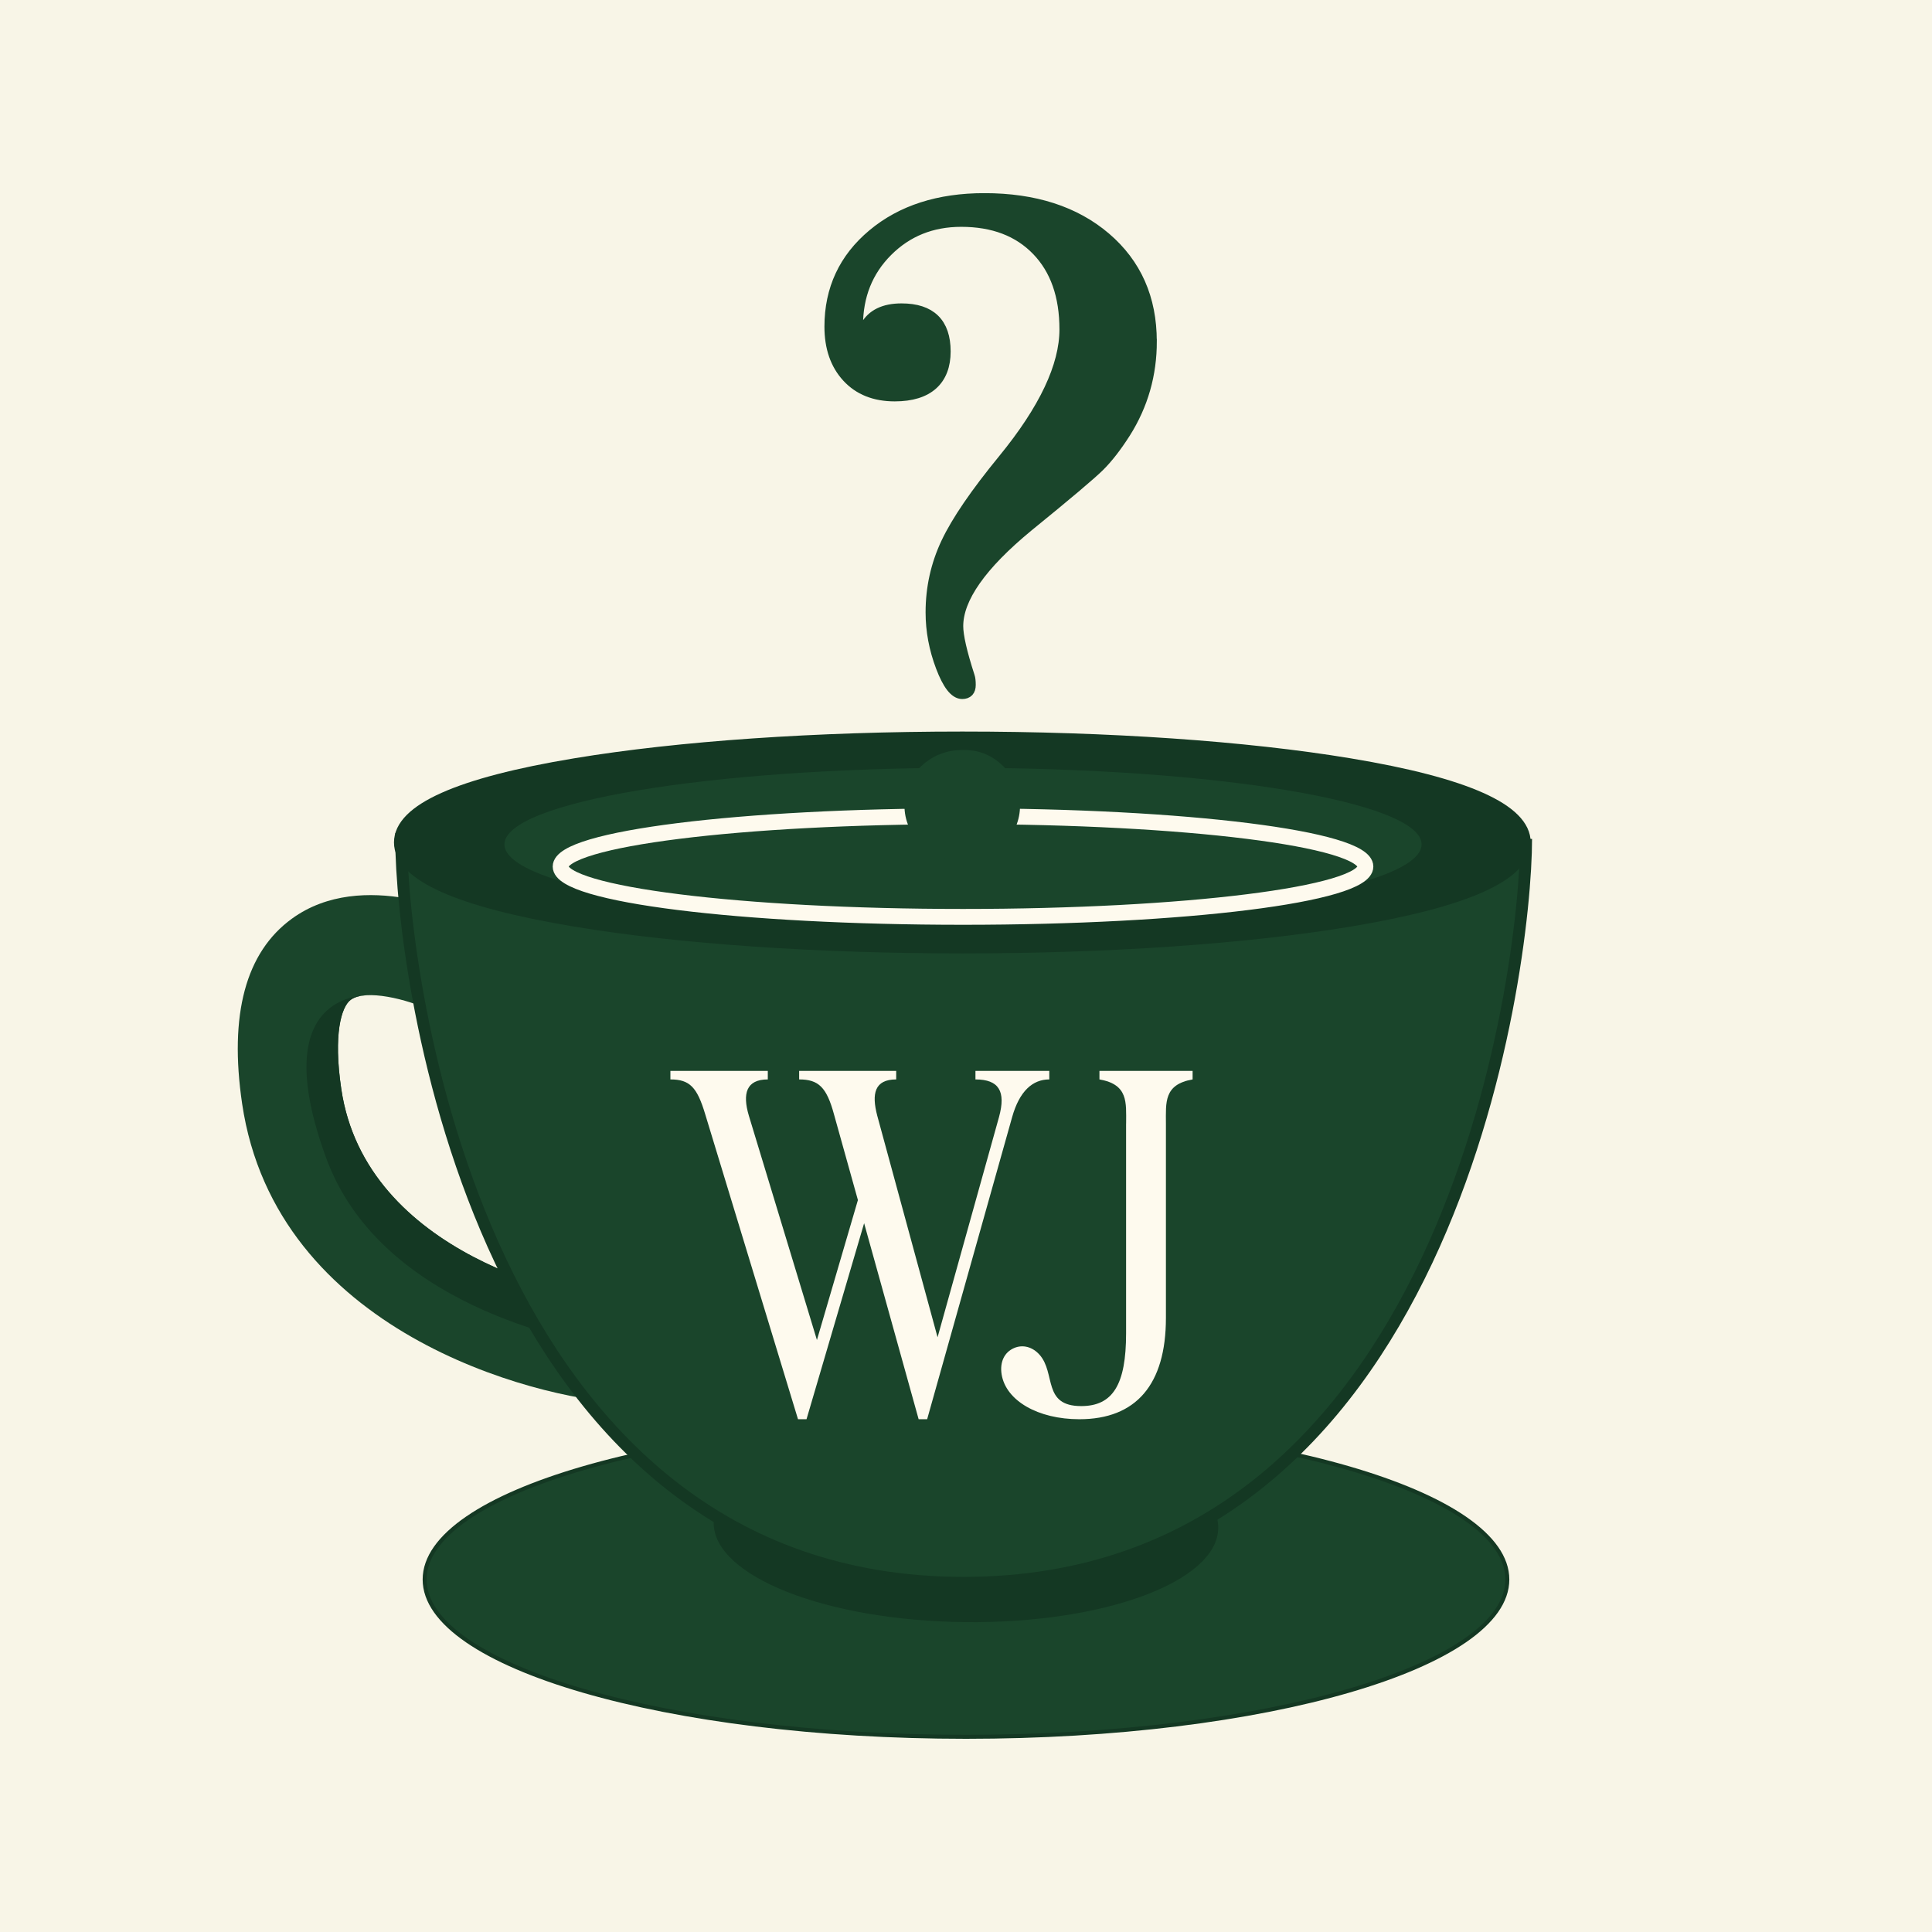
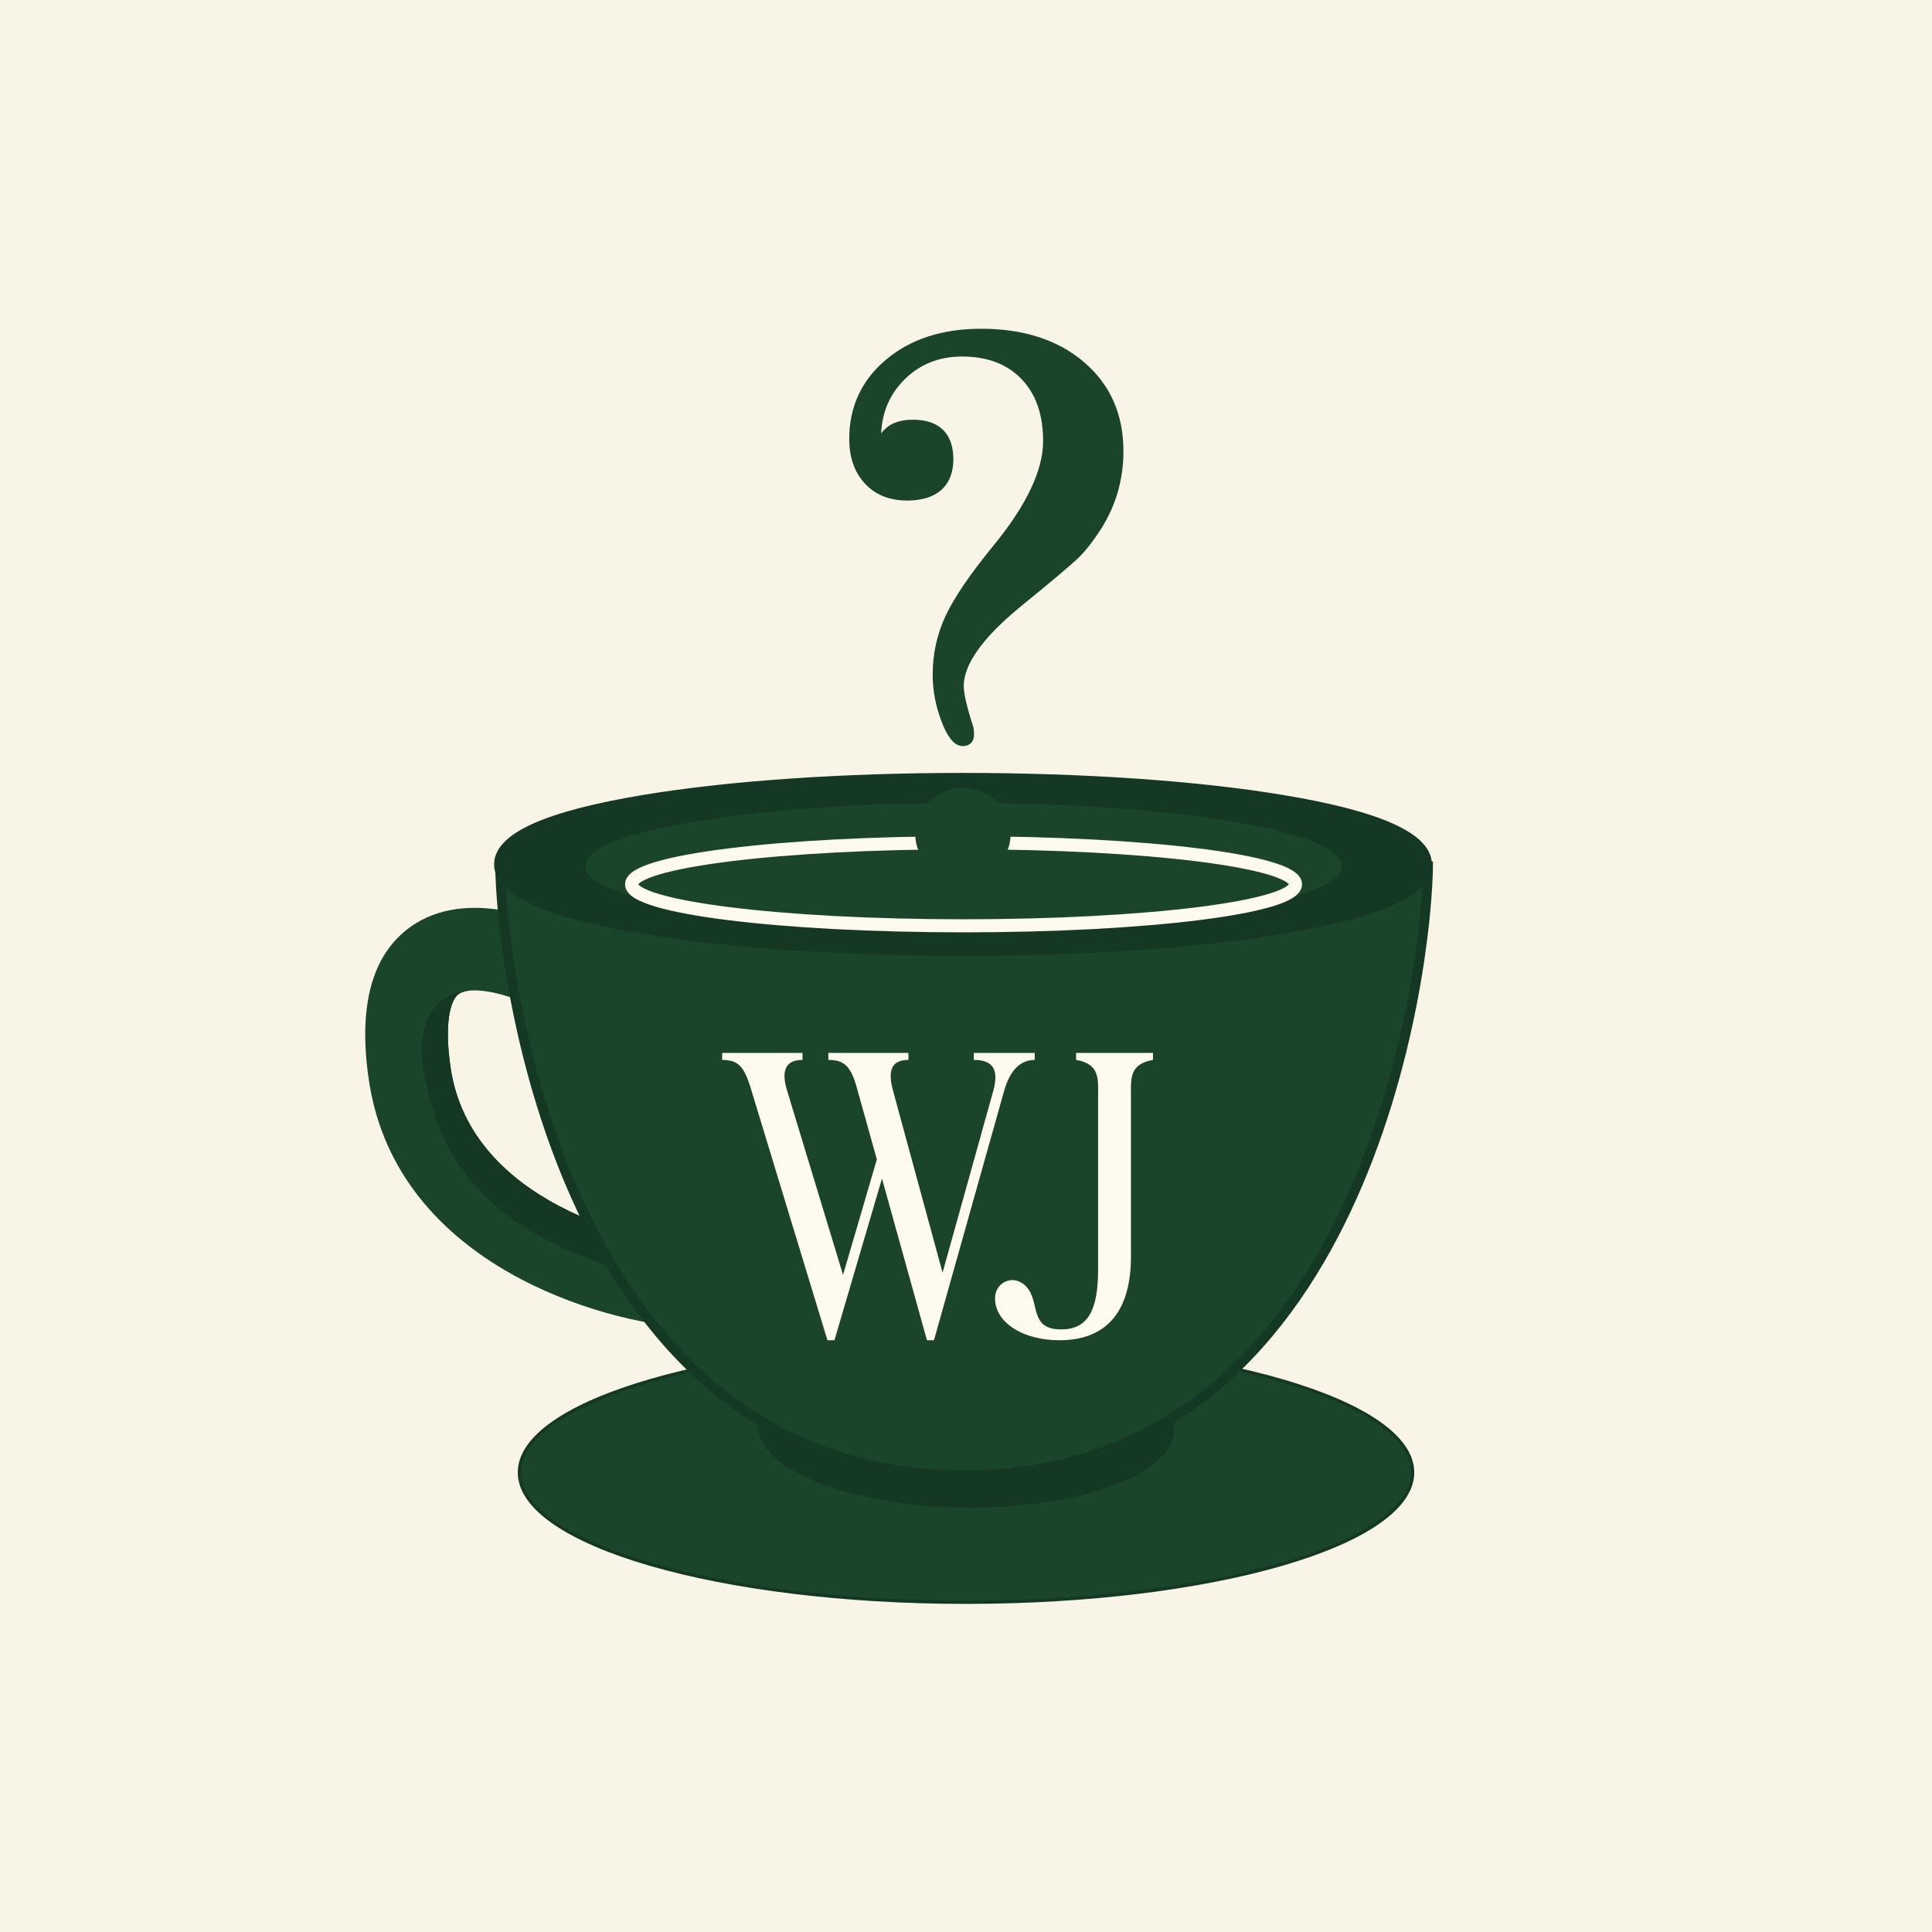
<svg xmlns="http://www.w3.org/2000/svg" width="512" height="512" viewBox="0 0 512 512">
  <rect width="512" height="512" fill="#F8F5E7" />
-   <svg x="63.01" y="51.20" width="343.01" height="409.60" viewBox="0 0 326.93 390.4">
-     <defs>
-       <style>
+   <svg x="96.79" y="87.13" width="282.98" height="337.92" viewBox="0 0 326.93 390.4">
+     <svg id="Capa_1" version="1.1" viewBox="0 0 326.93 390.4">
+       <defs>
+         <style>
      .st0, .st1 {
        stroke-width: 3px;
      }

      .st0, .st1, .st2, .st3, .st4 {
        stroke-miterlimit: 10;
      }

      .st0, .st1, .st3 {
        stroke: #143823;
      }

      .st0, .st2, .st3, .st5 {
        fill: #1a452b;
      }

      .st1, .st6 {
        fill: #143823;
      }

      .st7 {
        isolation: isolate;
        opacity: .1;
      }

      .st2 {
        stroke: #1a452b;
        stroke-width: 2.93px;
      }

      .st8 {
        fill: #fefaee;
      }

      .st9 {
        fill: #143823;
      }

      .st4 {
        fill: none;
        stroke: #fefaee;
        stroke-width: 4px;
      }
    </style>
-     </defs>
-     <g>
-       <ellipse class="st3" cx="183.94" cy="350.16" rx="136.74" ry="39.74" />
-       <ellipse class="st6" cx="183.94" cy="336.48" rx="24.48" ry="63.73" transform="translate(-154.55 516.68) rotate(-89.37)" />
+       </defs>
      <g>
+         <ellipse class="st3" cx="183.94" cy="350.16" rx="136.74" ry="39.74" />
+         <ellipse class="st6" cx="183.94" cy="336.48" rx="24.48" ry="63.73" transform="translate(-154.55 516.68) rotate(-89.37)" />
        <g>
-           <path class="st5" d="M1.1,229.97c-3.32-22.53.9-38.24,12.57-46.72,17.89-12.99,43.5-.9,46.37.52l-11.21,22.69c-5.9-2.87-16.51-5.5-20.3-2.72-2.38,1.74-4.44,8.69-2.39,22.53,6.16,41.77,58.68,53.26,72.4,54.06l-1.46,25.26c-22.2-1.29-87.47-17.93-95.98-75.62Z" />
-           <path class="st9" d="M34.4,202.57c-2.44-.11-4.56.2-5.86,1.16-2.38,1.74-4.44,8.69-2.39,22.53,6.16,41.76,58.67,53.26,72.4,54.06l-.69,11.98c-15.79-2.32-62.26-12.18-75.57-48.71-15.08-41.36,8.9-41.22,12.1-41.02Z" />
+           <g>
+             <path class="st5" d="M1.1,229.97c-3.32-22.53.9-38.24,12.57-46.72,17.89-12.99,43.5-.9,46.37.52l-11.21,22.69c-5.9-2.87-16.51-5.5-20.3-2.72-2.38,1.74-4.44,8.69-2.39,22.53,6.16,41.77,58.68,53.26,72.4,54.06l-1.46,25.26c-22.2-1.29-87.47-17.93-95.98-75.62Z" />
+             <path class="st9" d="M34.4,202.57c-2.44-.11-4.56.2-5.86,1.16-2.38,1.74-4.44,8.69-2.39,22.53,6.16,41.76,58.67,53.26,72.4,54.06l-.69,11.98c-15.79-2.32-62.26-12.18-75.57-48.71-15.08-41.36,8.9-41.22,12.1-41.02Z" />
+           </g>
+           <g>
+             <g>
+               <path class="st0" d="M325.43,163.1H41.28c0,33.49,19.47,187.9,142.07,187.9,122.61,0,142.07-154.41,142.07-187.9h0Z" />
+               <path class="st1" d="M85.22,183.76c-29.37-4.87-44.26-11.52-44.26-19.77s14.89-14.9,44.26-19.77c26.18-4.35,60.91-6.74,97.8-6.74,36.87,0,71.6,2.39,97.8,6.74,29.37,4.87,44.26,11.52,44.26,19.77,0,8.25-14.89,14.9-44.28,19.79-26.18,4.35-60.91,6.74-97.8,6.74-36.87,0-71.6-2.4-97.78-6.75Z" />
+             </g>
+             <ellipse class="st5" cx="183.19" cy="164.48" rx="115.83" ry="19.33" />
+             <ellipse class="st4" cx="183.19" cy="170.08" rx="101.64" ry="12.71" />
+           </g>
+           <path class="st7" d="M40.22,190.5c-.08-.02-.16-.02-.26-.02.11,0,.2.02.26.02Z" />
        </g>
        <g>
-           <g>
-             <path class="st0" d="M325.43,163.1H41.28c0,33.49,19.47,187.9,142.07,187.9,122.61,0,142.07-154.41,142.07-187.9h0Z" />
-             <path class="st1" d="M85.22,183.76c-29.37-4.87-44.26-11.52-44.26-19.77s14.89-14.9,44.26-19.77c26.18-4.35,60.91-6.74,97.8-6.74,36.87,0,71.6,2.39,97.8,6.74,29.37,4.87,44.26,11.52,44.26,19.77,0,8.25-14.89,14.9-44.28,19.79-26.18,4.35-60.91,6.74-97.8,6.74-36.87,0-71.6-2.4-97.78-6.75Z" />
-           </g>
-           <ellipse class="st5" cx="183.19" cy="164.48" rx="115.83" ry="19.33" />
-           <ellipse class="st4" cx="183.19" cy="170.08" rx="101.64" ry="12.71" />
+           <path class="st8" d="M109.27,221.7h24.61v2.15c-5.47,0-6.44,3.61-4.78,9.18l17.19,56.64,10.35-35.35-6.05-21.68c-1.86-6.84-3.91-8.79-8.79-8.79v-2.15h24.51v2.15c-5.47,0-6.25,3.61-4.78,9.18l15.23,55.95,15.53-55.66c1.76-6.44,0-9.47-5.96-9.47v-2.15h18.65v2.15c-4.2,0-7.52,2.93-9.37,9.47l-21.48,76.36h-2.15l-13.77-49.51-14.55,49.51h-2.15l-23.44-77.04c-2.05-6.84-3.91-8.79-8.79-8.79v-2.15Z" />
+           <path class="st8" d="M224.39,234.98c0-5.27.59-9.86-6.74-11.13v-2.15h23.53v2.15c-7.32,1.27-6.74,5.86-6.74,11.13v49.12c0,16.8-7.52,25.58-21.87,25.58-10.45,0-18.55-4.69-19.63-11.33-.49-3.12.68-5.57,3.12-6.64,2.25-.98,4.69-.29,6.44,1.66,4.2,4.69.68,12.99,10.55,12.99,8.01,0,11.33-5.47,11.33-18.36v-53.02Z" />
        </g>
-         <path class="st7" d="M40.22,190.5c-.08-.02-.16-.02-.26-.02.11,0,.2.02.26.02Z" />
      </g>
-       <g>
-         <path class="st8" d="M109.27,221.7h24.61v2.15c-5.47,0-6.44,3.61-4.78,9.18l17.19,56.64,10.35-35.35-6.05-21.68c-1.86-6.84-3.91-8.79-8.79-8.79v-2.15h24.51v2.15c-5.47,0-6.25,3.61-4.78,9.18l15.23,55.95,15.53-55.66c1.76-6.44,0-9.47-5.96-9.47v-2.15h18.65v2.15c-4.2,0-7.52,2.93-9.37,9.47l-21.48,76.36h-2.15l-13.77-49.51-14.55,49.51h-2.15l-23.44-77.04c-2.05-6.84-3.91-8.79-8.79-8.79v-2.15Z" />
-         <path class="st8" d="M224.39,234.98c0-5.27.59-9.86-6.74-11.13v-2.15h23.53v2.15c-7.32,1.27-6.74,5.86-6.74,11.13v49.12c0,16.8-7.52,25.58-21.87,25.58-10.45,0-18.55-4.69-19.63-11.33-.49-3.12.68-5.57,3.12-6.64,2.25-.98,4.69-.29,6.44,1.66,4.2,4.69.68,12.99,10.55,12.99,8.01,0,11.33-5.47,11.33-18.36v-53.02Z" />
-       </g>
-     </g>
-     <path class="st2" d="M230.68,37.43c0,8.35-2.19,16.01-6.57,22.97-2.27,3.56-4.46,6.38-6.57,8.47-2.11,2.09-8.11,7.16-18,15.2-11.84,9.75-17.76,18.18-17.76,25.29,0,2.48.97,6.73,2.92,12.76.16.46.24,1.16.24,2.09,0,1.39-.65,2.09-1.95,2.09-1.79,0-3.53-2.24-5.23-6.73-1.7-4.49-2.56-9.05-2.56-13.69,0-6.19,1.3-12.03,3.89-17.52,2.59-5.49,7.38-12.49,14.35-21,10.38-12.68,15.57-23.67,15.57-32.95,0-8.51-2.35-15.2-7.06-20.07-4.71-4.87-11.11-7.31-19.22-7.31-7.46,0-13.71,2.52-18.73,7.54-5.03,5.03-7.54,11.33-7.54,18.91,0,1.71.24,2.55.73,2.55.16-.31.65-1.08,1.46-2.32,1.62-2.94,4.62-4.41,9-4.41,7.3,0,10.95,3.56,10.95,10.68s-4.22,11.14-12.65,11.14c-5.03,0-9-1.58-11.92-4.76-2.92-3.17-4.38-7.39-4.38-12.65,0-9.43,3.61-17.17,10.83-23.21,7.21-6.03,16.58-9.05,28.1-9.05,12.65,0,22.83,3.29,30.53,9.86,7.7,6.58,11.56,15.28,11.56,26.11ZM196.13,154.62c0,3.4-1.26,6.35-3.77,8.82-2.52,2.47-5.64,3.71-9.36,3.71s-6.65-1.24-9.25-3.71c-2.6-2.47-3.89-5.41-3.89-8.82s1.3-6.53,3.89-8.93c2.59-2.4,5.76-3.6,9.49-3.6s6.61,1.24,9.12,3.71c2.51,2.48,3.77,5.42,3.77,8.82Z" />
+       <path class="st2" d="M230.68,37.43c0,8.35-2.19,16.01-6.57,22.97-2.27,3.56-4.46,6.38-6.57,8.47-2.11,2.09-8.11,7.16-18,15.2-11.84,9.75-17.76,18.18-17.76,25.29,0,2.48.97,6.73,2.92,12.76.16.46.24,1.16.24,2.09,0,1.39-.65,2.09-1.95,2.09-1.79,0-3.53-2.24-5.23-6.73-1.7-4.49-2.56-9.05-2.56-13.69,0-6.19,1.3-12.03,3.89-17.52,2.59-5.49,7.38-12.49,14.35-21,10.38-12.68,15.57-23.67,15.57-32.95,0-8.51-2.35-15.2-7.06-20.07-4.71-4.87-11.11-7.31-19.22-7.31-7.46,0-13.71,2.52-18.73,7.54-5.03,5.03-7.54,11.33-7.54,18.91,0,1.71.24,2.55.73,2.55.16-.31.65-1.08,1.46-2.32,1.62-2.94,4.62-4.41,9-4.41,7.3,0,10.95,3.56,10.95,10.68s-4.22,11.14-12.65,11.14c-5.03,0-9-1.58-11.92-4.76-2.92-3.17-4.38-7.39-4.38-12.65,0-9.43,3.61-17.17,10.83-23.21,7.21-6.03,16.58-9.05,28.1-9.05,12.65,0,22.83,3.29,30.53,9.86,7.7,6.58,11.56,15.28,11.56,26.11ZM196.13,154.62c0,3.4-1.26,6.35-3.77,8.82-2.52,2.47-5.64,3.71-9.36,3.71s-6.65-1.24-9.25-3.71c-2.6-2.47-3.89-5.41-3.89-8.82s1.3-6.53,3.89-8.93c2.59-2.4,5.76-3.6,9.49-3.6s6.61,1.24,9.12,3.71c2.51,2.48,3.77,5.42,3.77,8.82Z" />
+     </svg>
  </svg>
</svg>
